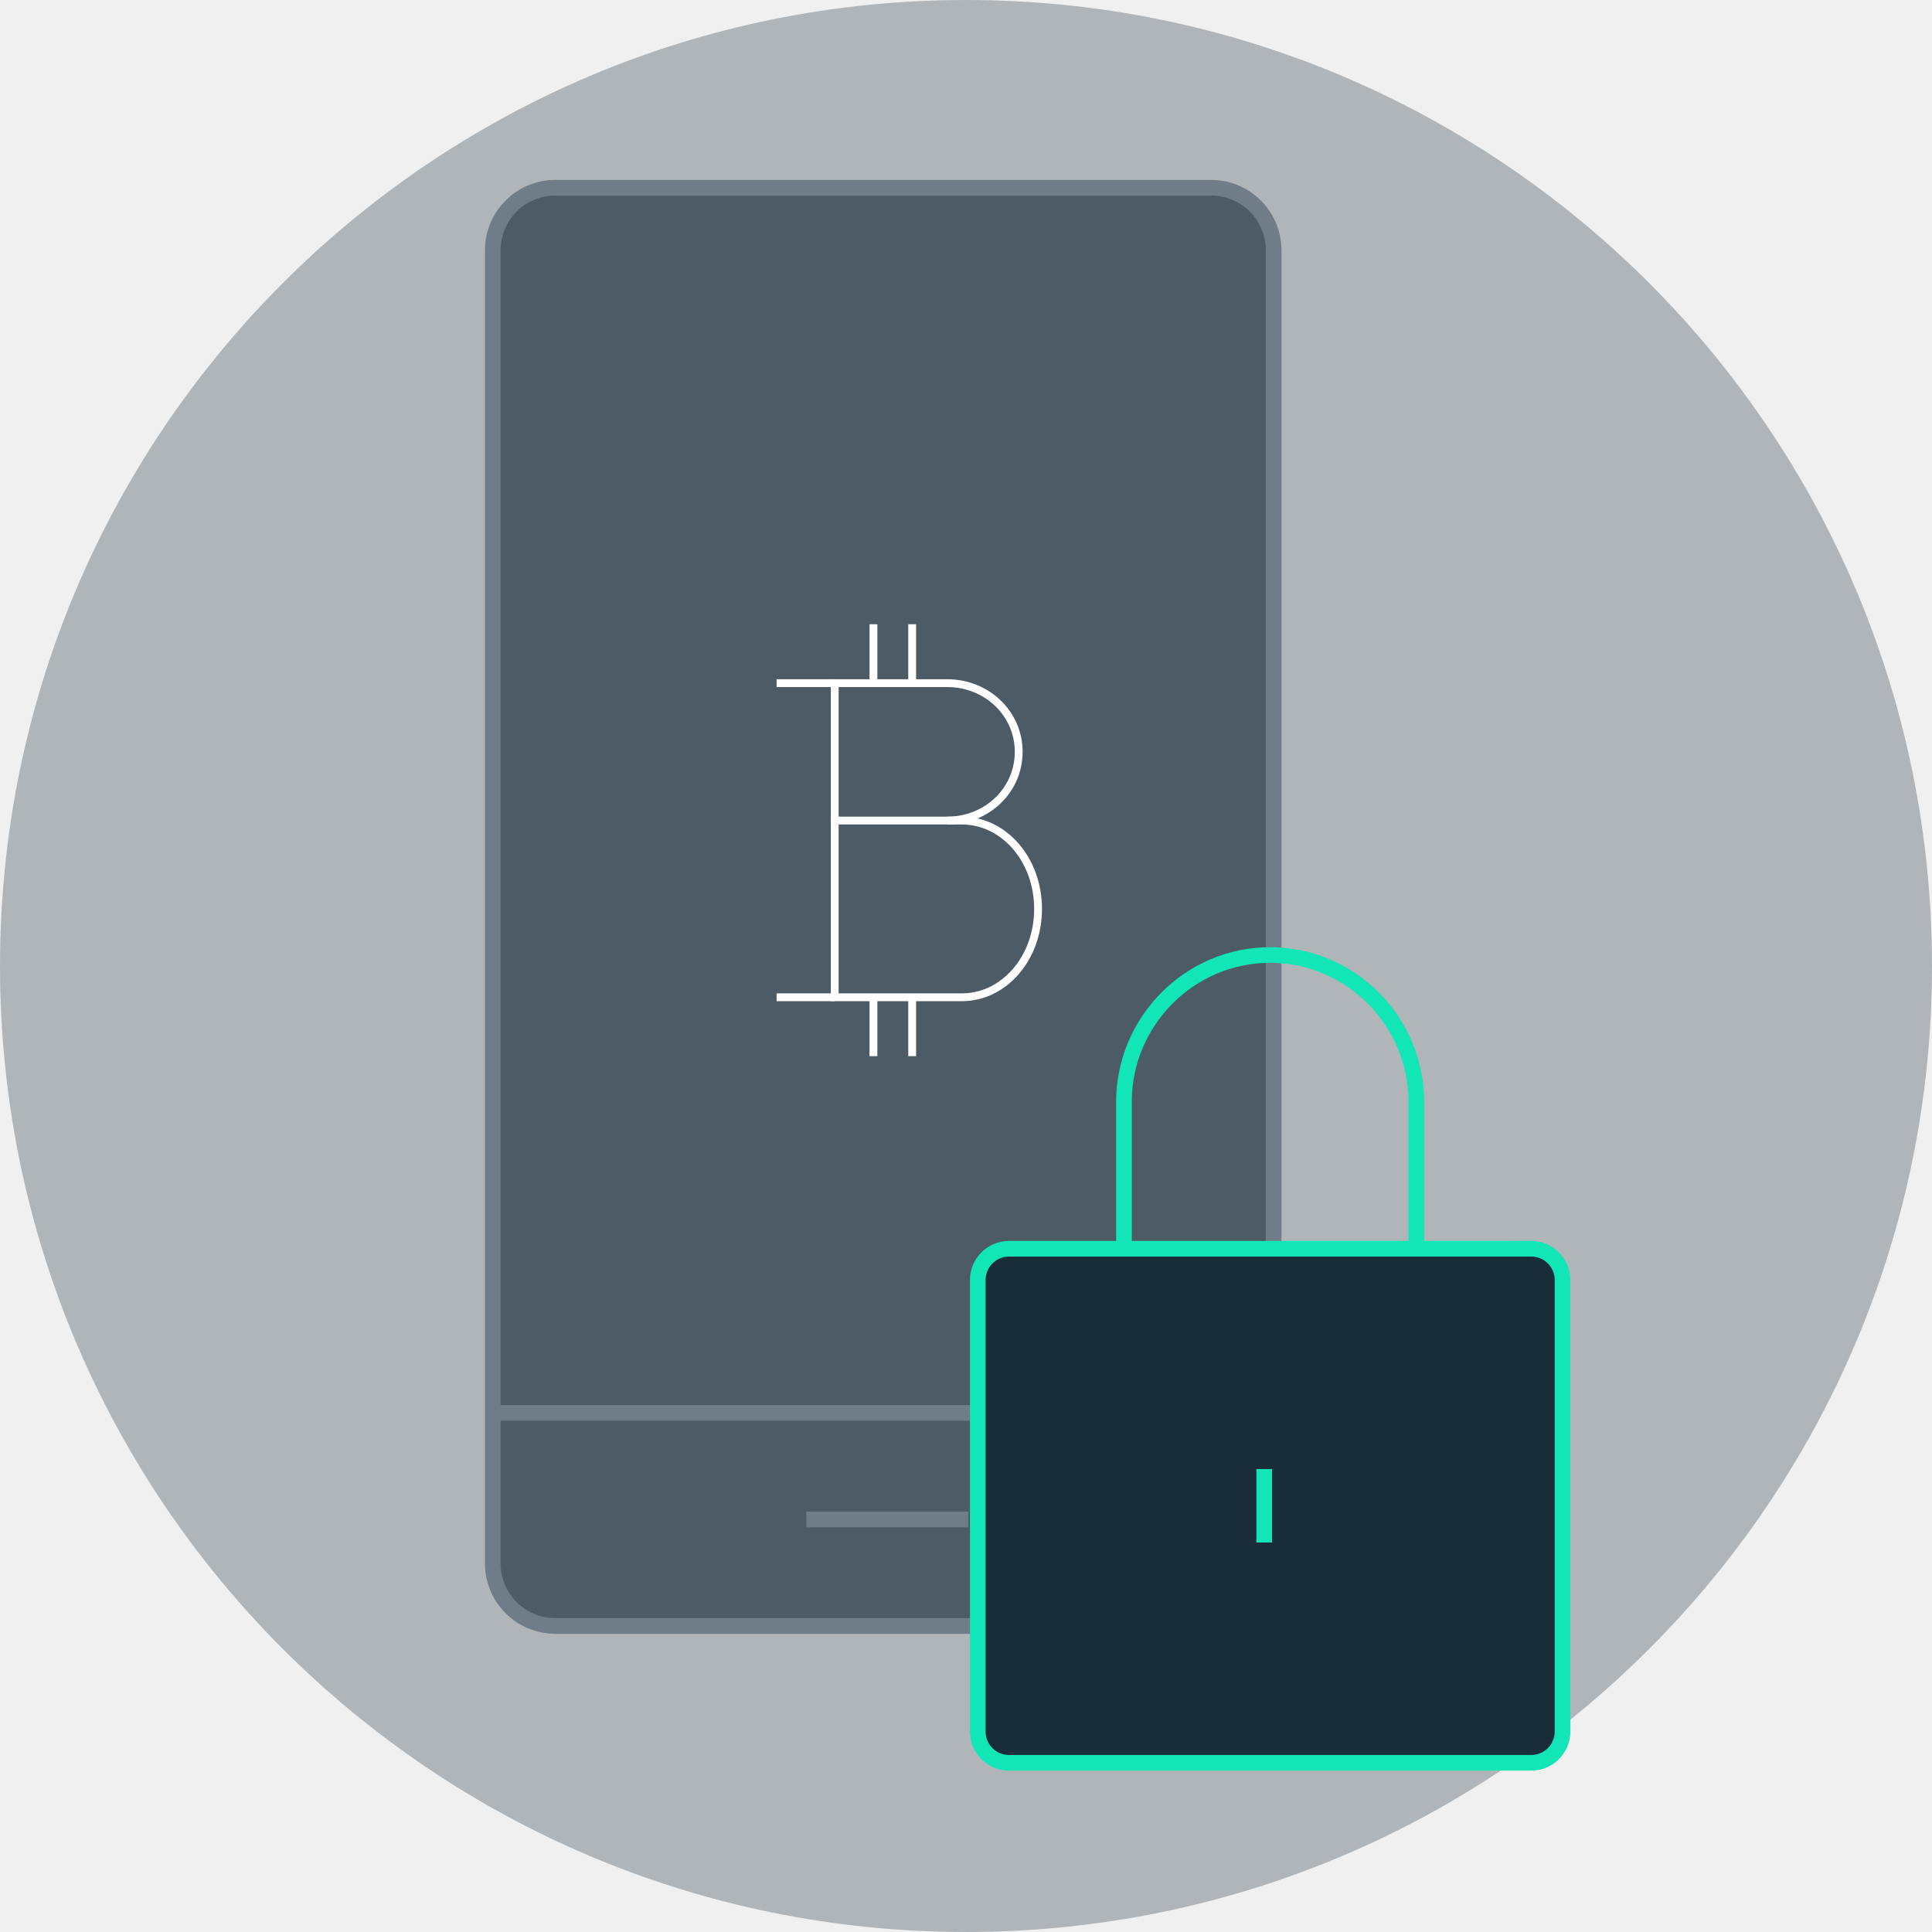
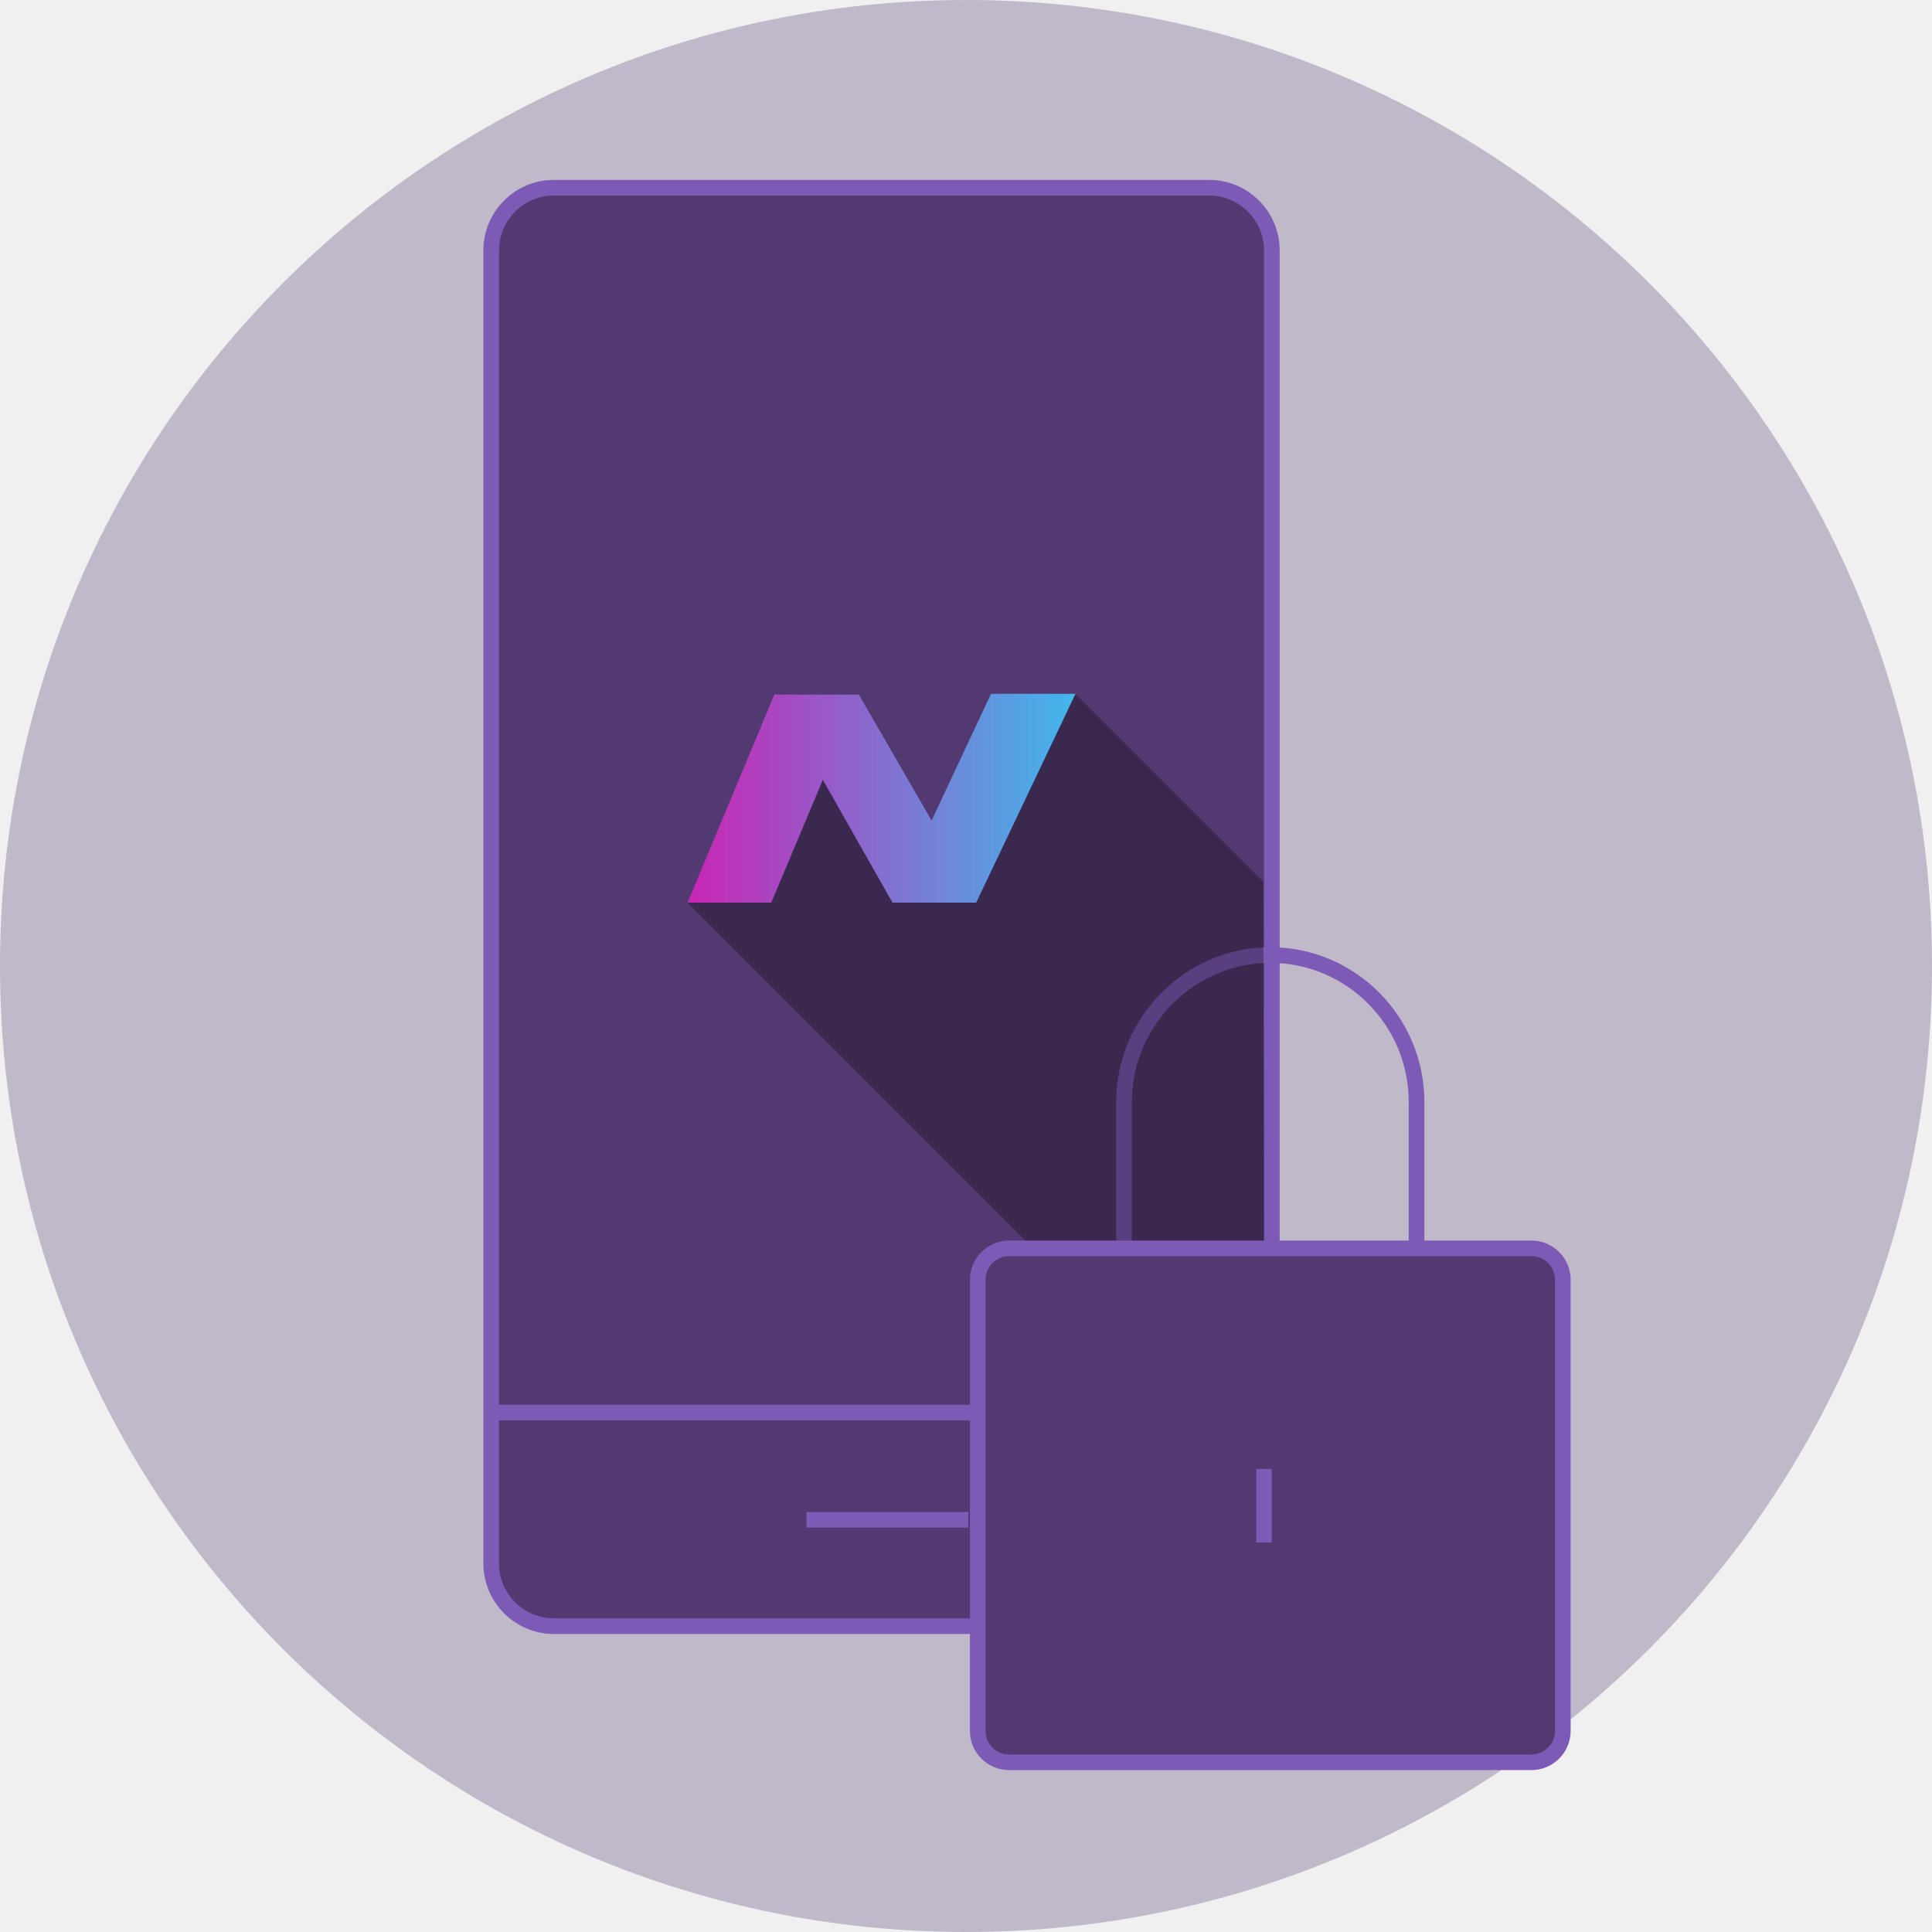
- <svg xmlns="http://www.w3.org/2000/svg" width="247px" height="247px" viewBox="0 0 247 247" version="1.1">
-   <defs>
-     <linearGradient x1="50%" y1="0%" x2="50%" y2="89.467%" id="linearGradient-1">
-       <stop stop-color="#192C3A" offset="0%" />
-       <stop stop-color="#192C3A" offset="100%" />
-     </linearGradient>
-   </defs>
-   <g id="Page-1" stroke="none" stroke-width="1" fill="none" fill-rule="evenodd">
-     <g id="tour-control">
-       <g id="Onboarding">
-         <g id="0.2.3---Tour-3">
-           <g id="bg-3">
-             <path d="M123.5,247 C191.707,247 247,191.707 247,123.5 C247,55.293 191.707,1.42108547e-14 123.5,1.42108547e-14 C55.293,1.42108547e-14 1.42108547e-14,55.293 1.42108547e-14,123.5 C1.42108547e-14,191.707 55.293,247 123.5,247 Z" id="Oval-2" fill="url(#linearGradient-1)" fill-rule="nonzero" opacity="0.3" />
-             <rect id="Combined-Shape" stroke="#707D89" stroke-width="2" fill-opacity="0.65" fill="#192C3A" fill-rule="nonzero" x="63" y="24" width="99.831" height="183.875" rx="8" />
-             <path d="M63.52,180.635 L162.311,180.635" id="Line" stroke="#707D89" stroke-width="2" stroke-linecap="square" />
-             <path d="M104.076,194.255 L122.795,194.255" id="Line" stroke="#707D89" stroke-width="2" stroke-linecap="square" />
-             <g id="Group-4" transform="translate(98, 79)" stroke="#FFFFFF">
-               <g id="top-up">
-                 <g id="shopping-48px-outline_bitcoin" transform="translate(0.666667, 0.180606)">
-                   <g id="Group" transform="translate(0.619048, 0.627502)">
-                     <path d="M12.381,0 L12.381,7.53" id="Shape" />
-                     <path d="M17.333,0 L17.333,7.53" id="Shape" />
-                     <path d="M12.381,47.69 L12.381,55.22" id="Shape" />
-                     <path d="M17.333,47.69 L17.333,55.22" id="Shape" />
-                     <path d="M0,47.69 L7.429,47.69" id="Shape-Copy" />
-                     <path d="M0,7.53 L7.429,7.53" id="Shape-Copy-2" />
-                     <path d="M7.429,25.1 L7.429,7.53 L21.804,7.53 C26.901,7.53 30.952,11.421 30.952,16.315 C30.952,21.21 26.901,25.1 21.804,25.1" id="Shape" />
-                     <path d="M7.429,47.69 L7.429,25.1 L23.679,25.1 C29.095,25.1 33.429,30.12 33.429,36.395 C33.429,42.67 29.095,47.69 23.679,47.69 L7.429,47.69 Z" id="Shape" />
-                   </g>
-                 </g>
-               </g>
-             </g>
-             <g id="Group-3" transform="translate(125, 122)" stroke="#12E5B6" stroke-width="2">
-               <rect id="Rectangle-path" fill="#192C3A" fill-rule="nonzero" x="0.005" y="37.648" width="74.76" height="65.721" rx="4" />
-               <path d="M18.695,37.648 L18.695,18.871 C18.695,8.543 27.106,0.093 37.385,0.093 L37.385,0.093 C47.665,0.093 56.076,8.543 56.076,18.871 L56.076,37.648" id="Shape" />
-               <path d="M36.63,65.815 L36.63,75.203" id="Shape" fill="#F9F9F9" fill-rule="nonzero" />
-             </g>
-           </g>
+ <svg xmlns="http://www.w3.org/2000/svg" version="1.1" id="Layer_1" x="0px" y="0px" viewBox="0 0 247 247" style="enable-background:new 0 0 247 247;" xml:space="preserve">
+   <style type="text/css">
+ 	.st0{opacity:0.3;fill:#523971;enable-background:new    ;}
+ 	.st1{fill:#523971;stroke:#7D5AB5;stroke-width:2;}
+ 	.st2{fill:none;stroke:#7D5AB5;stroke-width:2;stroke-linecap:square;}
+ 	.st3{fill:none;stroke:#7D5AB5;stroke-width:2;}
+ 	.st4{fill:#F9F9F9;stroke:#7D5AB5;stroke-width:2;}
+ 	.st5{opacity:0.3;}
+ 	.st6{fill:url(#SVGID_1_);}
+ </style>
+   <g id="Onboarding">
+     <g id="_x30_.2.3---Tour-3" transform="translate(-64, -210)">
+       <g id="bg-3" transform="translate(64, 210)">
+         <path id="Oval-2" class="st0" d="M123.5,247c68.2,0,123.5-55.3,123.5-123.5S191.7,0,123.5,0S0,55.3,0,123.5S55.3,247,123.5,247z" />
+         <path id="Combined-Shape" class="st1" d="M70.8,24h83.8c4.4,0,8,3.6,8,8v167.9c0,4.4-3.6,8-8,8H70.8c-4.4,0-8-3.6-8-8V32     C62.8,27.6,66.4,24,70.8,24z" />
+         <path id="Line" class="st2" d="M63.5,180.6h98.8" />
+         <path id="Line_1_" class="st2" d="M104.1,194.3h18.7" />
+         <g id="Group-3" transform="translate(125, 122)">
+           <path id="Rectangle-path" class="st1" d="M4,37.6h66.8c2.2,0,4,1.8,4,4v57.7c0,2.2-1.8,4-4,4H4c-2.2,0-4-1.8-4-4V41.6      C0,39.4,1.8,37.6,4,37.6z" />
+           <path id="Shape_6_" class="st3" d="M18.7,37.6V18.9c0-10.3,8.4-18.8,18.7-18.8l0,0c10.3,0,18.7,8.4,18.7,18.8v18.8" />
+           <path id="Shape_7_" class="st4" d="M36.6,65.8v9.4" />
        </g>
      </g>
    </g>
  </g>
+   <polygon class="st5" points="161.5,112.7 161.6,158.6 131.1,158.6 87.9,115.4 104.8,96.4 120.8,111.4 137.5,88.7 " />
+   <linearGradient id="SVGID_1_" gradientUnits="userSpaceOnUse" x1="88.425" y1="102.033" x2="136.336" y2="102.033">
+     <stop offset="0" style="stop-color:#C727B5" />
+     <stop offset="1" style="stop-color:#44B4EA" />
+   </linearGradient>
+   <polygon class="st6" points="126.7,88.7 119.1,104.9 109.8,88.8 99,88.8 87.9,115.4 98.6,115.4 105.2,99.7 114.1,115.4 124.4,115.4   124.8,115.4 137.5,88.7 " />
</svg>
